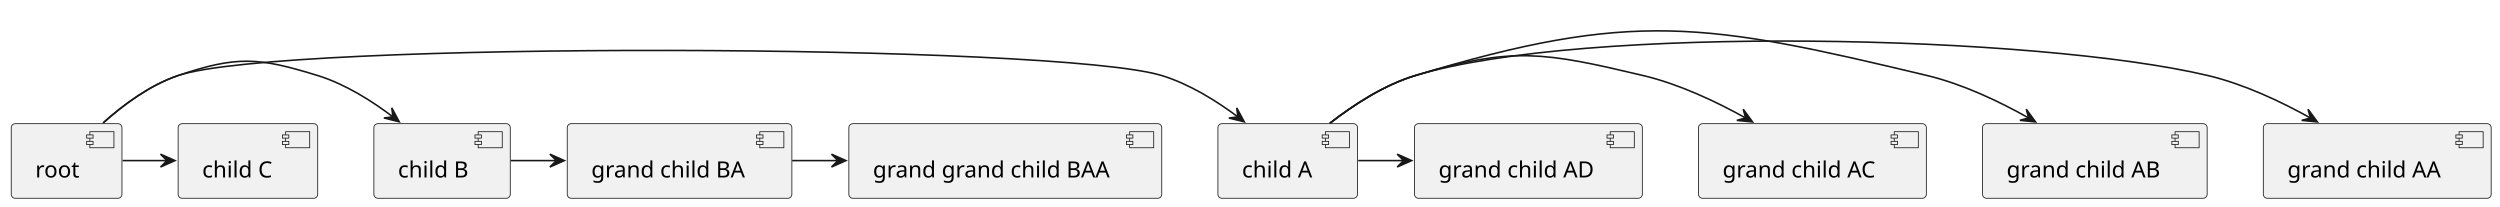
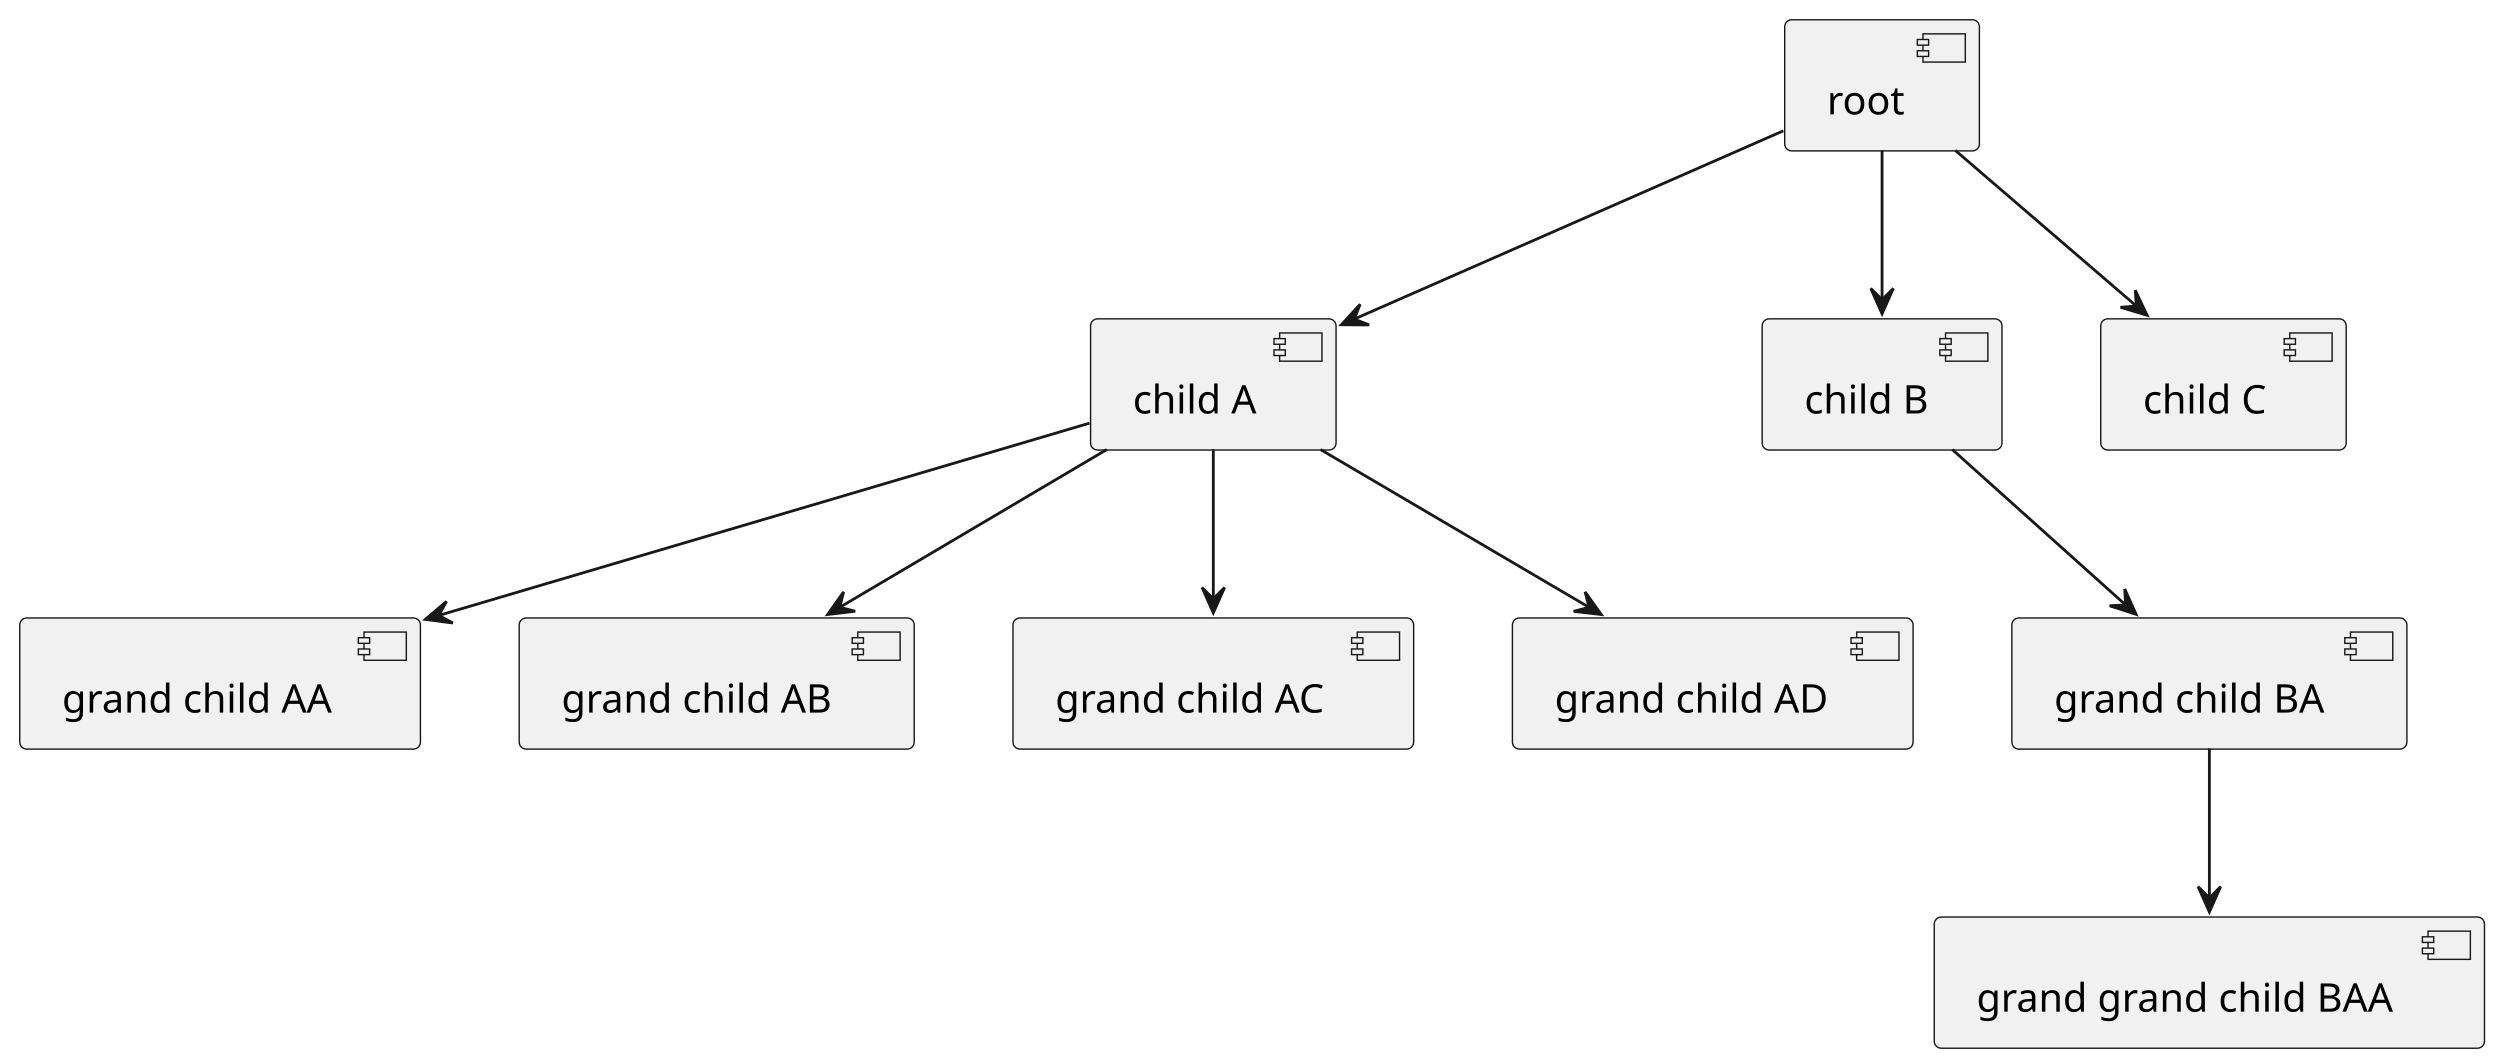
- <svg xmlns="http://www.w3.org/2000/svg" contentStyleType="text/css" height="129px" preserveAspectRatio="none" style="width:1558px;height:129px;background:#FFFFFF;" version="1.1" viewBox="0 0 1558 129" width="1558px" zoomAndPan="magnify">
+ <svg xmlns="http://www.w3.org/2000/svg" contentStyleType="text/css" height="377px" preserveAspectRatio="none" style="width:886px;height:377px;background:#FFFFFF;" version="1.1" viewBox="0 0 886 377" width="886px" zoomAndPan="magnify">
  <defs />
  <g>
    <g id="elem_root">
-       <rect fill="#F1F1F1" height="46.488" rx="2.5" ry="2.5" style="stroke:#181818;stroke-width:0.5;" width="69" x="7" y="77.08" />
-       <rect fill="#F1F1F1" height="10" style="stroke:#181818;stroke-width:0.5;" width="15" x="56" y="82.08" />
-       <rect fill="#F1F1F1" height="2" style="stroke:#181818;stroke-width:0.5;" width="4" x="54" y="84.08" />
-       <rect fill="#F1F1F1" height="2" style="stroke:#181818;stroke-width:0.5;" width="4" x="54" y="88.08" />
-       <text fill="#000000" font-family="sans-serif" font-size="14" lengthAdjust="spacing" textLength="29" x="22" y="110.615">root</text>
+       <rect fill="#F1F1F1" height="46.488" rx="2.5" ry="2.5" style="stroke:#181818;stroke-width:0.5;" width="69" x="632.5" y="7" />
+       <rect fill="#F1F1F1" height="10" style="stroke:#181818;stroke-width:0.5;" width="15" x="681.5" y="12" />
+       <rect fill="#F1F1F1" height="2" style="stroke:#181818;stroke-width:0.5;" width="4" x="679.5" y="14" />
+       <rect fill="#F1F1F1" height="2" style="stroke:#181818;stroke-width:0.5;" width="4" x="679.5" y="18" />
+       <text fill="#000000" font-family="sans-serif" font-size="14" lengthAdjust="spacing" textLength="29" x="647.5" y="40.535">root</text>
    </g>
    <g id="elem_child A">
-       <rect fill="#F1F1F1" height="46.488" rx="2.5" ry="2.5" style="stroke:#181818;stroke-width:0.5;" width="87" x="759" y="77.08" />
-       <rect fill="#F1F1F1" height="10" style="stroke:#181818;stroke-width:0.5;" width="15" x="826" y="82.08" />
-       <rect fill="#F1F1F1" height="2" style="stroke:#181818;stroke-width:0.5;" width="4" x="824" y="84.08" />
-       <rect fill="#F1F1F1" height="2" style="stroke:#181818;stroke-width:0.5;" width="4" x="824" y="88.08" />
-       <text fill="#000000" font-family="sans-serif" font-size="14" lengthAdjust="spacing" textLength="47" x="774" y="110.615">child A</text>
+       <rect fill="#F1F1F1" height="46.488" rx="2.5" ry="2.5" style="stroke:#181818;stroke-width:0.5;" width="87" x="386.5" y="113" />
+       <rect fill="#F1F1F1" height="10" style="stroke:#181818;stroke-width:0.5;" width="15" x="453.5" y="118" />
+       <rect fill="#F1F1F1" height="2" style="stroke:#181818;stroke-width:0.5;" width="4" x="451.5" y="120" />
+       <rect fill="#F1F1F1" height="2" style="stroke:#181818;stroke-width:0.5;" width="4" x="451.5" y="124" />
+       <text fill="#000000" font-family="sans-serif" font-size="14" lengthAdjust="spacing" textLength="47" x="401.5" y="146.535">child A</text>
    </g>
    <g id="elem_child B">
-       <rect fill="#F1F1F1" height="46.488" rx="2.5" ry="2.5" style="stroke:#181818;stroke-width:0.5;" width="85" x="233" y="77.08" />
-       <rect fill="#F1F1F1" height="10" style="stroke:#181818;stroke-width:0.5;" width="15" x="298" y="82.08" />
-       <rect fill="#F1F1F1" height="2" style="stroke:#181818;stroke-width:0.5;" width="4" x="296" y="84.08" />
-       <rect fill="#F1F1F1" height="2" style="stroke:#181818;stroke-width:0.5;" width="4" x="296" y="88.08" />
-       <text fill="#000000" font-family="sans-serif" font-size="14" lengthAdjust="spacing" textLength="45" x="248" y="110.615">child B</text>
+       <rect fill="#F1F1F1" height="46.488" rx="2.5" ry="2.5" style="stroke:#181818;stroke-width:0.5;" width="85" x="624.5" y="113" />
+       <rect fill="#F1F1F1" height="10" style="stroke:#181818;stroke-width:0.5;" width="15" x="689.5" y="118" />
+       <rect fill="#F1F1F1" height="2" style="stroke:#181818;stroke-width:0.5;" width="4" x="687.5" y="120" />
+       <rect fill="#F1F1F1" height="2" style="stroke:#181818;stroke-width:0.5;" width="4" x="687.5" y="124" />
+       <text fill="#000000" font-family="sans-serif" font-size="14" lengthAdjust="spacing" textLength="45" x="639.5" y="146.535">child B</text>
    </g>
    <g id="elem_child C">
-       <rect fill="#F1F1F1" height="46.488" rx="2.5" ry="2.5" style="stroke:#181818;stroke-width:0.5;" width="87" x="111" y="77.08" />
-       <rect fill="#F1F1F1" height="10" style="stroke:#181818;stroke-width:0.5;" width="15" x="178" y="82.08" />
-       <rect fill="#F1F1F1" height="2" style="stroke:#181818;stroke-width:0.5;" width="4" x="176" y="84.08" />
-       <rect fill="#F1F1F1" height="2" style="stroke:#181818;stroke-width:0.5;" width="4" x="176" y="88.08" />
-       <text fill="#000000" font-family="sans-serif" font-size="14" lengthAdjust="spacing" textLength="47" x="126" y="110.615">child C</text>
+       <rect fill="#F1F1F1" height="46.488" rx="2.5" ry="2.5" style="stroke:#181818;stroke-width:0.5;" width="87" x="744.5" y="113" />
+       <rect fill="#F1F1F1" height="10" style="stroke:#181818;stroke-width:0.5;" width="15" x="811.5" y="118" />
+       <rect fill="#F1F1F1" height="2" style="stroke:#181818;stroke-width:0.5;" width="4" x="809.5" y="120" />
+       <rect fill="#F1F1F1" height="2" style="stroke:#181818;stroke-width:0.5;" width="4" x="809.5" y="124" />
+       <text fill="#000000" font-family="sans-serif" font-size="14" lengthAdjust="spacing" textLength="47" x="759.5" y="146.535">child C</text>
    </g>
    <g id="elem_grand child AA">
-       <rect fill="#F1F1F1" height="46.488" rx="2.5" ry="2.5" style="stroke:#181818;stroke-width:0.5;" width="142" x="1410.5" y="77.08" />
-       <rect fill="#F1F1F1" height="10" style="stroke:#181818;stroke-width:0.5;" width="15" x="1532.5" y="82.08" />
-       <rect fill="#F1F1F1" height="2" style="stroke:#181818;stroke-width:0.5;" width="4" x="1530.5" y="84.08" />
-       <rect fill="#F1F1F1" height="2" style="stroke:#181818;stroke-width:0.5;" width="4" x="1530.5" y="88.08" />
-       <text fill="#000000" font-family="sans-serif" font-size="14" lengthAdjust="spacing" textLength="102" x="1425.5" y="110.615">grand child AA</text>
+       <rect fill="#F1F1F1" height="46.488" rx="2.5" ry="2.5" style="stroke:#181818;stroke-width:0.5;" width="142" x="7" y="219" />
+       <rect fill="#F1F1F1" height="10" style="stroke:#181818;stroke-width:0.5;" width="15" x="129" y="224" />
+       <rect fill="#F1F1F1" height="2" style="stroke:#181818;stroke-width:0.5;" width="4" x="127" y="226" />
+       <rect fill="#F1F1F1" height="2" style="stroke:#181818;stroke-width:0.5;" width="4" x="127" y="230" />
+       <text fill="#000000" font-family="sans-serif" font-size="14" lengthAdjust="spacing" textLength="102" x="22" y="252.535">grand child AA</text>
    </g>
    <g id="elem_grand child AB">
-       <rect fill="#F1F1F1" height="46.488" rx="2.5" ry="2.5" style="stroke:#181818;stroke-width:0.5;" width="140" x="1235.5" y="77.08" />
-       <rect fill="#F1F1F1" height="10" style="stroke:#181818;stroke-width:0.5;" width="15" x="1355.5" y="82.08" />
-       <rect fill="#F1F1F1" height="2" style="stroke:#181818;stroke-width:0.5;" width="4" x="1353.5" y="84.08" />
-       <rect fill="#F1F1F1" height="2" style="stroke:#181818;stroke-width:0.5;" width="4" x="1353.5" y="88.08" />
-       <text fill="#000000" font-family="sans-serif" font-size="14" lengthAdjust="spacing" textLength="100" x="1250.5" y="110.615">grand child AB</text>
+       <rect fill="#F1F1F1" height="46.488" rx="2.5" ry="2.5" style="stroke:#181818;stroke-width:0.5;" width="140" x="184" y="219" />
+       <rect fill="#F1F1F1" height="10" style="stroke:#181818;stroke-width:0.5;" width="15" x="304" y="224" />
+       <rect fill="#F1F1F1" height="2" style="stroke:#181818;stroke-width:0.5;" width="4" x="302" y="226" />
+       <rect fill="#F1F1F1" height="2" style="stroke:#181818;stroke-width:0.5;" width="4" x="302" y="230" />
+       <text fill="#000000" font-family="sans-serif" font-size="14" lengthAdjust="spacing" textLength="100" x="199" y="252.535">grand child AB</text>
    </g>
    <g id="elem_grand child AC">
-       <rect fill="#F1F1F1" height="46.488" rx="2.5" ry="2.5" style="stroke:#181818;stroke-width:0.5;" width="142" x="1058.5" y="77.08" />
-       <rect fill="#F1F1F1" height="10" style="stroke:#181818;stroke-width:0.5;" width="15" x="1180.5" y="82.08" />
-       <rect fill="#F1F1F1" height="2" style="stroke:#181818;stroke-width:0.5;" width="4" x="1178.5" y="84.08" />
-       <rect fill="#F1F1F1" height="2" style="stroke:#181818;stroke-width:0.5;" width="4" x="1178.5" y="88.08" />
-       <text fill="#000000" font-family="sans-serif" font-size="14" lengthAdjust="spacing" textLength="102" x="1073.5" y="110.615">grand child AC</text>
+       <rect fill="#F1F1F1" height="46.488" rx="2.5" ry="2.5" style="stroke:#181818;stroke-width:0.5;" width="142" x="359" y="219" />
+       <rect fill="#F1F1F1" height="10" style="stroke:#181818;stroke-width:0.5;" width="15" x="481" y="224" />
+       <rect fill="#F1F1F1" height="2" style="stroke:#181818;stroke-width:0.5;" width="4" x="479" y="226" />
+       <rect fill="#F1F1F1" height="2" style="stroke:#181818;stroke-width:0.5;" width="4" x="479" y="230" />
+       <text fill="#000000" font-family="sans-serif" font-size="14" lengthAdjust="spacing" textLength="102" x="374" y="252.535">grand child AC</text>
    </g>
    <g id="elem_grand child AD">
-       <rect fill="#F1F1F1" height="46.488" rx="2.5" ry="2.5" style="stroke:#181818;stroke-width:0.5;" width="142" x="881.5" y="77.08" />
-       <rect fill="#F1F1F1" height="10" style="stroke:#181818;stroke-width:0.5;" width="15" x="1003.5" y="82.08" />
-       <rect fill="#F1F1F1" height="2" style="stroke:#181818;stroke-width:0.5;" width="4" x="1001.5" y="84.08" />
-       <rect fill="#F1F1F1" height="2" style="stroke:#181818;stroke-width:0.5;" width="4" x="1001.5" y="88.08" />
-       <text fill="#000000" font-family="sans-serif" font-size="14" lengthAdjust="spacing" textLength="102" x="896.5" y="110.615">grand child AD</text>
+       <rect fill="#F1F1F1" height="46.488" rx="2.5" ry="2.5" style="stroke:#181818;stroke-width:0.5;" width="142" x="536" y="219" />
+       <rect fill="#F1F1F1" height="10" style="stroke:#181818;stroke-width:0.5;" width="15" x="658" y="224" />
+       <rect fill="#F1F1F1" height="2" style="stroke:#181818;stroke-width:0.5;" width="4" x="656" y="226" />
+       <rect fill="#F1F1F1" height="2" style="stroke:#181818;stroke-width:0.5;" width="4" x="656" y="230" />
+       <text fill="#000000" font-family="sans-serif" font-size="14" lengthAdjust="spacing" textLength="102" x="551" y="252.535">grand child AD</text>
    </g>
    <g id="elem_grand child BA">
-       <rect fill="#F1F1F1" height="46.488" rx="2.5" ry="2.5" style="stroke:#181818;stroke-width:0.5;" width="140" x="353.5" y="77.08" />
-       <rect fill="#F1F1F1" height="10" style="stroke:#181818;stroke-width:0.5;" width="15" x="473.5" y="82.08" />
-       <rect fill="#F1F1F1" height="2" style="stroke:#181818;stroke-width:0.5;" width="4" x="471.5" y="84.08" />
-       <rect fill="#F1F1F1" height="2" style="stroke:#181818;stroke-width:0.5;" width="4" x="471.5" y="88.08" />
-       <text fill="#000000" font-family="sans-serif" font-size="14" lengthAdjust="spacing" textLength="100" x="368.5" y="110.615">grand child BA</text>
+       <rect fill="#F1F1F1" height="46.488" rx="2.5" ry="2.5" style="stroke:#181818;stroke-width:0.5;" width="140" x="713" y="219" />
+       <rect fill="#F1F1F1" height="10" style="stroke:#181818;stroke-width:0.5;" width="15" x="833" y="224" />
+       <rect fill="#F1F1F1" height="2" style="stroke:#181818;stroke-width:0.5;" width="4" x="831" y="226" />
+       <rect fill="#F1F1F1" height="2" style="stroke:#181818;stroke-width:0.5;" width="4" x="831" y="230" />
+       <text fill="#000000" font-family="sans-serif" font-size="14" lengthAdjust="spacing" textLength="100" x="728" y="252.535">grand child BA</text>
    </g>
    <g id="elem_grand grand child BAA">
-       <rect fill="#F1F1F1" height="46.488" rx="2.5" ry="2.5" style="stroke:#181818;stroke-width:0.5;" width="195" x="529" y="77.08" />
-       <rect fill="#F1F1F1" height="10" style="stroke:#181818;stroke-width:0.5;" width="15" x="704" y="82.08" />
-       <rect fill="#F1F1F1" height="2" style="stroke:#181818;stroke-width:0.5;" width="4" x="702" y="84.08" />
-       <rect fill="#F1F1F1" height="2" style="stroke:#181818;stroke-width:0.5;" width="4" x="702" y="88.08" />
-       <text fill="#000000" font-family="sans-serif" font-size="14" lengthAdjust="spacing" textLength="155" x="544" y="110.615">grand grand child BAA</text>
+       <rect fill="#F1F1F1" height="46.488" rx="2.5" ry="2.5" style="stroke:#181818;stroke-width:0.5;" width="195" x="685.5" y="325" />
+       <rect fill="#F1F1F1" height="10" style="stroke:#181818;stroke-width:0.5;" width="15" x="860.5" y="330" />
+       <rect fill="#F1F1F1" height="2" style="stroke:#181818;stroke-width:0.5;" width="4" x="858.5" y="332" />
+       <rect fill="#F1F1F1" height="2" style="stroke:#181818;stroke-width:0.5;" width="4" x="858.5" y="336" />
+       <text fill="#000000" font-family="sans-serif" font-size="14" lengthAdjust="spacing" textLength="155" x="700.5" y="358.535">grand grand child BAA</text>
    </g>
    <g id="link_root_child A">
-       <path d="M64.28,76.59 C76.85,65.32 93.46,53 111,47.08 C175.53,25.28 658.87,27.15 724,47.08 C741.23,52.35 758.08,62.82 771.73,73.06 " fill="none" id="root-to-child A" style="stroke:#181818;stroke-width:1.0;" />
-       <polygon fill="#181818" points="775.41,75.9,770.733,67.232,771.453,72.843,765.842,73.563,775.41,75.9" style="stroke:#181818;stroke-width:1.0;" />
+       <path d="M632.03,46.35 C591.78,64.01 525.36,93.16 479.73,113.18 " fill="none" id="root-to-child A" style="stroke:#181818;stroke-width:1.0;" />
+       <polygon fill="#181818" points="475.38,115.09,485.229,115.159,479.963,113.091,482.031,107.826,475.38,115.09" style="stroke:#181818;stroke-width:1.0;" />
    </g>
    <g id="link_root_child B">
-       <path d="M64.28,76.59 C76.85,65.32 93.46,53 111,47.08 C147.63,34.71 161.06,35.66 198,47.08 C215.06,52.36 231.71,62.82 245.18,73.07 " fill="none" id="root-to-child B" style="stroke:#181818;stroke-width:1.0;" />
-       <polygon fill="#181818" points="248.8,75.89,244.158,67.204,244.856,72.817,239.242,73.515,248.8,75.89" style="stroke:#181818;stroke-width:1.0;" />
+       <path d="M667,53.31 C667,68.8 667,89.58 667,106.3 " fill="none" id="root-to-child B" style="stroke:#181818;stroke-width:1.0;" />
+       <polygon fill="#181818" points="667,111.21,671,102.21,667,106.21,663,102.21,667,111.21" style="stroke:#181818;stroke-width:1.0;" />
    </g>
    <g id="link_root_child C">
-       <path d="M76.37,100.08 C85.63,100.08 94.89,100.08 104.14,100.08 " fill="none" id="root-to-child C" style="stroke:#181818;stroke-width:1.0;" />
-       <polygon fill="#181818" points="109.04,100.08,100.04,96.08,104.04,100.08,100.04,104.08,109.04,100.08" style="stroke:#181818;stroke-width:1.0;" />
+       <path d="M692.96,53.31 C711.78,69.49 737.31,91.43 757.17,108.5 " fill="none" id="root-to-child C" style="stroke:#181818;stroke-width:1.0;" />
+       <polygon fill="#181818" points="760.94,111.74,756.729,102.837,757.151,108.478,751.51,108.9,760.94,111.74" style="stroke:#181818;stroke-width:1.0;" />
    </g>
    <g id="link_child A_grand child AA">
-       <path d="M828.77,76.82 C843.36,65.46 862.47,52.99 882,47.08 C987.07,15.27 1269.18,21.76 1376,47.08 C1398.42,52.4 1421.5,63.27 1440.33,73.78 " fill="none" id="child A-to-grand child AA" style="stroke:#181818;stroke-width:1.0;" />
-       <polygon fill="#181818" points="1444.21,75.99,1438.366,68.062,1439.864,73.517,1434.409,75.015,1444.21,75.99" style="stroke:#181818;stroke-width:1.0;" />
+       <path d="M386.13,149.96 C328.41,167.02 226.01,197.27 155.19,218.2 " fill="none" id="child A-to-grand child AA" style="stroke:#181818;stroke-width:1.0;" />
+       <polygon fill="#181818" points="150.74,219.51,160.504,220.803,155.536,218.097,158.243,213.129,150.74,219.51" style="stroke:#181818;stroke-width:1.0;" />
    </g>
    <g id="link_child A_grand child AB">
-       <path d="M828.77,76.82 C843.36,65.46 862.47,52.99 882,47.08 C1017.69,6 1063.11,14.11 1201,47.08 C1223.05,52.35 1245.71,63.08 1264.27,73.52 " fill="none" id="child A-to-grand child AB" style="stroke:#181818;stroke-width:1.0;" />
-       <polygon fill="#181818" points="1268.58,75.99,1262.756,68.048,1264.241,73.506,1258.782,74.991,1268.58,75.99" style="stroke:#181818;stroke-width:1.0;" />
+       <path d="M392.24,159.31 C364.38,175.77 326.42,198.21 297.32,215.4 " fill="none" id="child A-to-grand child AB" style="stroke:#181818;stroke-width:1.0;" />
+       <polygon fill="#181818" points="293.3,217.78,303.08,216.618,297.598,215.224,298.991,209.742,293.3,217.78" style="stroke:#181818;stroke-width:1.0;" />
    </g>
    <g id="link_child A_grand child AC">
-       <path d="M828.77,76.82 C843.36,65.46 862.47,52.99 882,47.08 C942.4,28.79 962.59,32.52 1024,47.08 C1046.42,52.4 1069.5,63.27 1088.33,73.78 " fill="none" id="child A-to-grand child AC" style="stroke:#181818;stroke-width:1.0;" />
-       <polygon fill="#181818" points="1092.21,75.99,1086.366,68.062,1087.864,73.517,1082.409,75.015,1092.21,75.99" style="stroke:#181818;stroke-width:1.0;" />
+       <path d="M430,159.31 C430,174.8 430,195.58 430,212.3 " fill="none" id="child A-to-grand child AC" style="stroke:#181818;stroke-width:1.0;" />
+       <polygon fill="#181818" points="430,217.21,434,208.21,430,212.21,426,208.21,430,217.21" style="stroke:#181818;stroke-width:1.0;" />
    </g>
    <g id="link_child A_grand child AD">
-       <path d="M846.45,100.08 C855.96,100.08 865.48,100.08 874.99,100.08 " fill="none" id="child A-to-grand child AD" style="stroke:#181818;stroke-width:1.0;" />
-       <polygon fill="#181818" points="879.73,100.08,870.73,96.08,874.73,100.08,870.73,104.08,879.73,100.08" style="stroke:#181818;stroke-width:1.0;" />
+       <path d="M467.97,159.31 C495.99,175.77 534.17,198.21 563.43,215.4 " fill="none" id="child A-to-grand child AD" style="stroke:#181818;stroke-width:1.0;" />
+       <polygon fill="#181818" points="567.48,217.78,561.758,209.764,563.173,215.241,557.696,216.656,567.48,217.78" style="stroke:#181818;stroke-width:1.0;" />
    </g>
    <g id="link_child B_grand child BA">
-       <path d="M318.28,100.08 C327.83,100.08 337.39,100.08 346.94,100.08 " fill="none" id="child B-to-grand child BA" style="stroke:#181818;stroke-width:1.0;" />
-       <polygon fill="#181818" points="351.7,100.08,342.7,96.08,346.7,100.08,342.7,104.08,351.7,100.08" style="stroke:#181818;stroke-width:1.0;" />
+       <path d="M691.88,159.31 C709.93,175.49 734.4,197.43 753.44,214.5 " fill="none" id="child B-to-grand child BA" style="stroke:#181818;stroke-width:1.0;" />
+       <polygon fill="#181818" points="757.03,217.72,752.997,208.735,753.306,214.383,747.658,214.692,757.03,217.72" style="stroke:#181818;stroke-width:1.0;" />
    </g>
    <g id="link_grand child BA_grand grand child BAA">
-       <path d="M493.68,100.08 C503.25,100.08 512.83,100.08 522.41,100.08 " fill="none" id="grand child BA-to-grand grand child BAA" style="stroke:#181818;stroke-width:1.0;" />
-       <polygon fill="#181818" points="527.19,100.08,518.19,96.08,522.19,100.08,518.19,104.08,527.19,100.08" style="stroke:#181818;stroke-width:1.0;" />
+       <path d="M783,265.31 C783,280.8 783,301.58 783,318.3 " fill="none" id="grand child BA-to-grand grand child BAA" style="stroke:#181818;stroke-width:1.0;" />
+       <polygon fill="#181818" points="783,323.21,787,314.21,783,318.21,779,314.21,783,323.21" style="stroke:#181818;stroke-width:1.0;" />
    </g>
  </g>
</svg>
